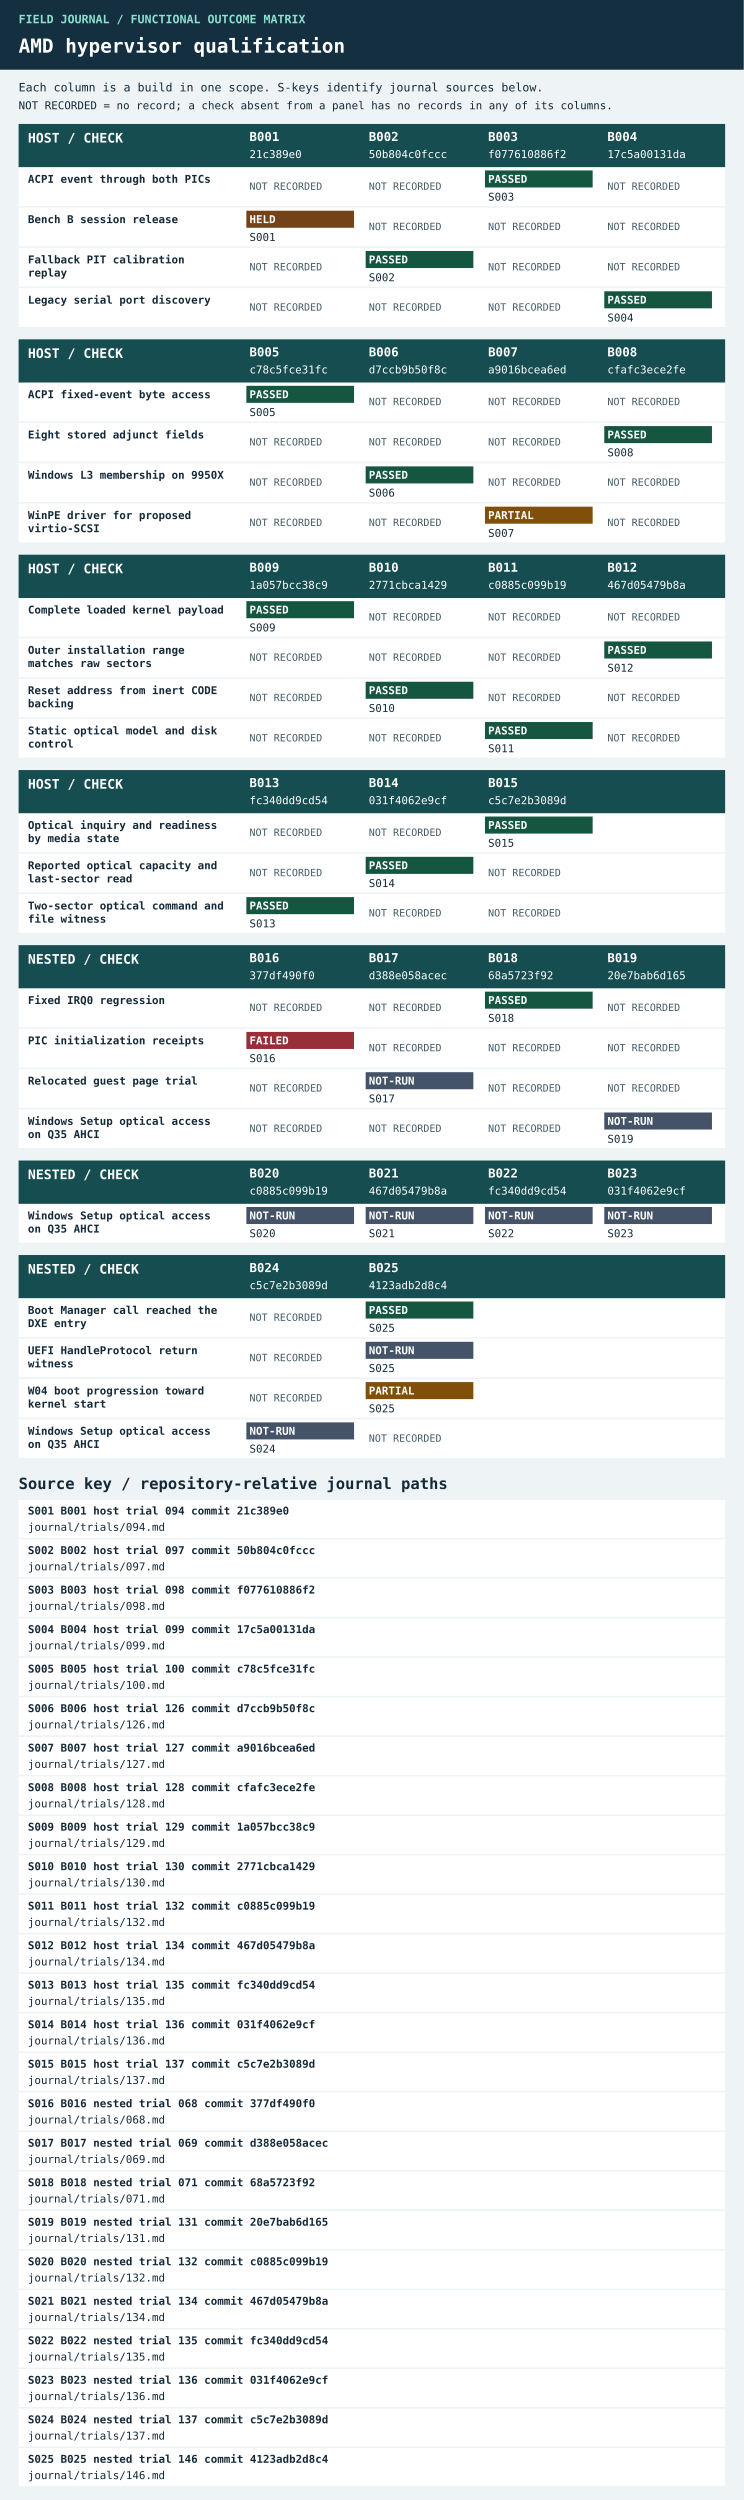
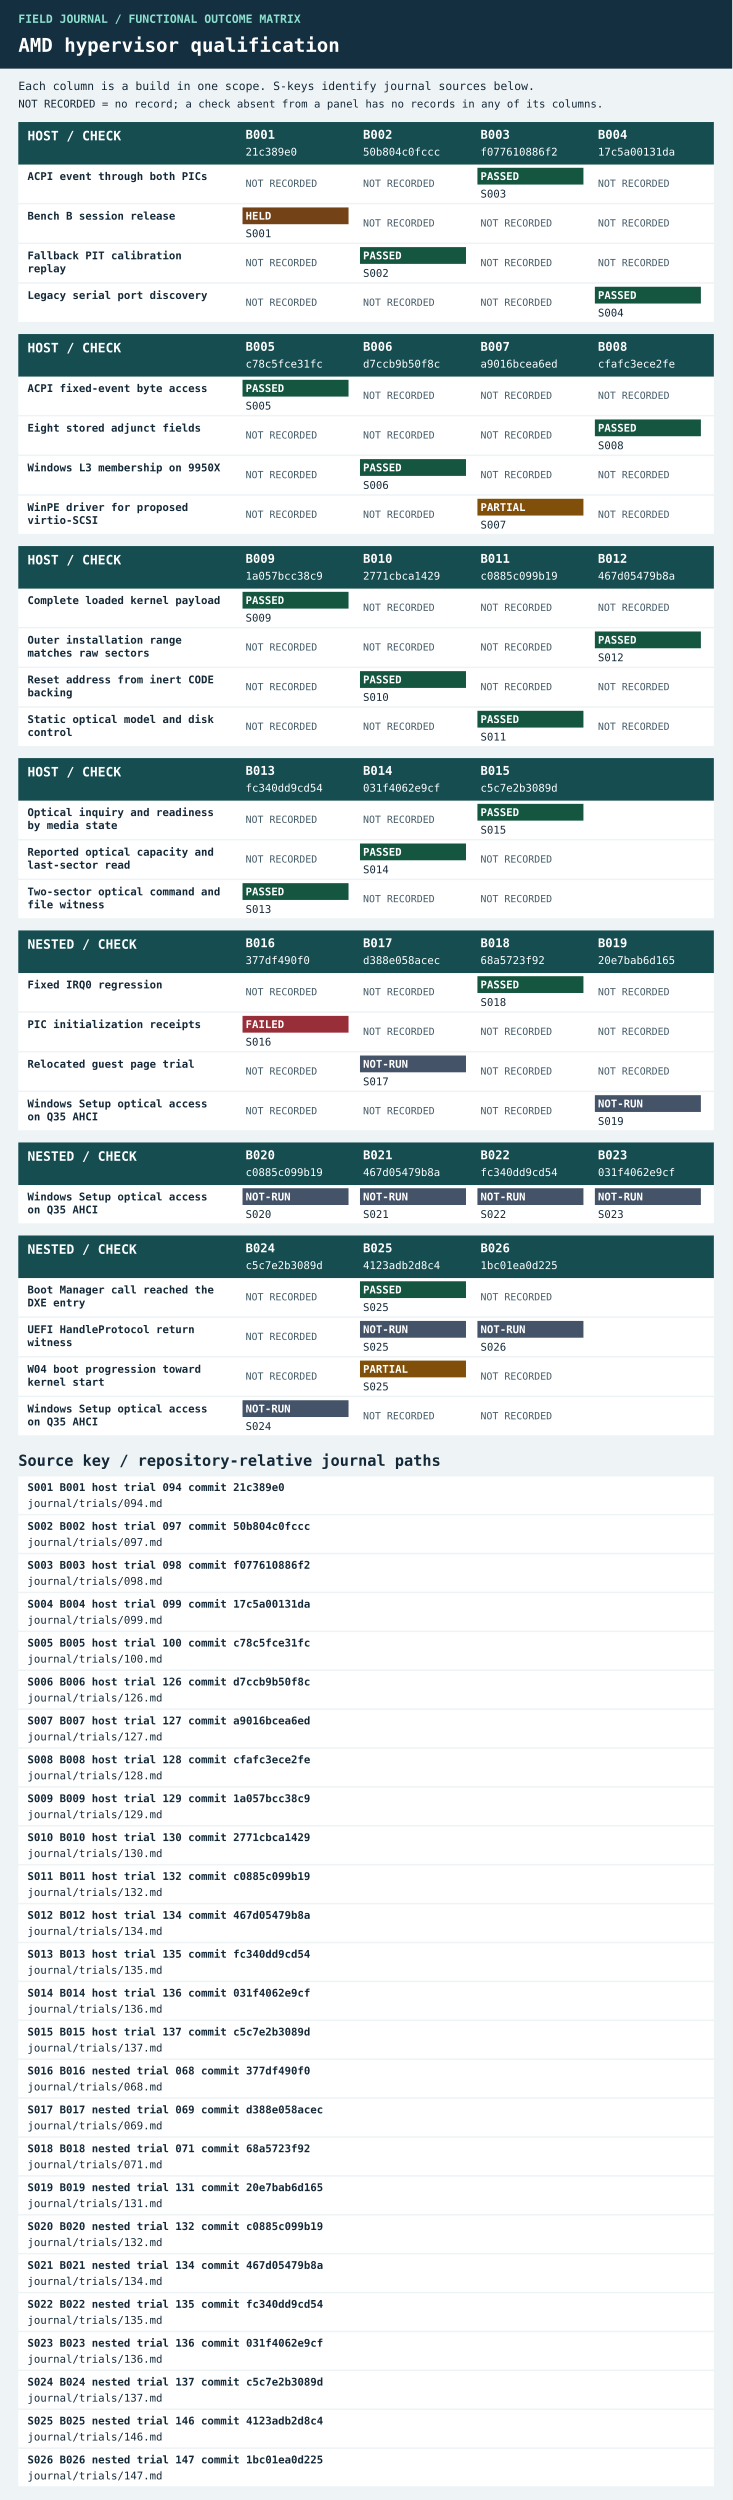
- <svg xmlns="http://www.w3.org/2000/svg" aria-labelledby="title desc" width="960" role="img" viewBox="0 0 960 3227" height="3227">
-   <rect x="0" y="0" width="960" height="3227" fill="#eef3f5" />
+ <svg xmlns="http://www.w3.org/2000/svg" aria-labelledby="title desc" width="960" role="img" viewBox="0 0 960 3278" height="3278">
+   <rect x="0" y="0" width="960" height="3278" fill="#eef3f5" />
  <rect x="0" y="0" width="960" height="90" fill="#142f40" />
  <text font-family="monospace" font-size="15" font-weight="700" x="24" y="30" fill="#8de0ce">FIELD JOURNAL   /   FUNCTIONAL OUTCOME MATRIX</text>
  <text font-family="monospace" font-size="25" font-weight="700" x="24" y="68" fill="#ffffff">AMD hypervisor qualification</text>
  <text font-family="monospace" font-size="15" font-weight="400" x="24" y="118" fill="#142938">Each column is a build in one scope. S-keys identify journal sources below.</text>
  <text font-family="monospace" font-size="14" font-weight="400" x="24" y="141" fill="#142938">NOT RECORDED = no record; a check absent from a panel has no records in any of its columns.</text>
  <rect x="24" y="160" width="912" height="56" fill="#164d51" />
  <text font-family="monospace" font-size="17" font-weight="700" x="36" y="184" fill="#ffffff">HOST   /   CHECK</text>
  <text font-family="monospace" font-size="16" font-weight="700" x="322" y="182" fill="#ffffff">B001</text>
  <text font-family="monospace" font-size="14" font-weight="400" x="322" y="204" fill="#ffffff">21c389e0</text>
  <text font-family="monospace" font-size="16" font-weight="700" x="476" y="182" fill="#ffffff">B002</text>
  <text font-family="monospace" font-size="14" font-weight="400" x="476" y="204" fill="#ffffff">50b804c0fccc</text>
  <text font-family="monospace" font-size="16" font-weight="700" x="630" y="182" fill="#ffffff">B003</text>
  <text font-family="monospace" font-size="14" font-weight="400" x="630" y="204" fill="#ffffff">f077610886f2</text>
  <text font-family="monospace" font-size="16" font-weight="700" x="784" y="182" fill="#ffffff">B004</text>
  <text font-family="monospace" font-size="14" font-weight="400" x="784" y="204" fill="#ffffff">17c5a00131da</text>
  <rect x="24" y="216" width="912" height="50" fill="#ffffff" />
  <text font-family="monospace" font-size="14" font-weight="700" x="36" y="236" fill="#142938">ACPI event through both PICs</text>
  <text font-family="monospace" font-size="13" font-weight="400" x="322" y="245" fill="#445b68">NOT RECORDED</text>
  <text font-family="monospace" font-size="13" font-weight="400" x="476" y="245" fill="#445b68">NOT RECORDED</text>
  <rect x="626" y="220" width="139" height="22" fill="#145640" />
  <text font-family="monospace" font-size="14" font-weight="700" x="630" y="236" fill="#ffffff">PASSED</text>
  <text font-family="monospace" font-size="14" font-weight="400" x="630" y="259" fill="#142938">S003</text>
  <text font-family="monospace" font-size="13" font-weight="400" x="784" y="245" fill="#445b68">NOT RECORDED</text>
  <rect x="24" y="268" width="912" height="50" fill="#ffffff" />
  <text font-family="monospace" font-size="14" font-weight="700" x="36" y="288" fill="#142938">Bench B session release</text>
  <rect x="318" y="272" width="139" height="22" fill="#734217" />
  <text font-family="monospace" font-size="14" font-weight="700" x="322" y="288" fill="#ffffff">HELD</text>
  <text font-family="monospace" font-size="14" font-weight="400" x="322" y="311" fill="#142938">S001</text>
  <text font-family="monospace" font-size="13" font-weight="400" x="476" y="297" fill="#445b68">NOT RECORDED</text>
  <text font-family="monospace" font-size="13" font-weight="400" x="630" y="297" fill="#445b68">NOT RECORDED</text>
  <text font-family="monospace" font-size="13" font-weight="400" x="784" y="297" fill="#445b68">NOT RECORDED</text>
  <rect x="24" y="320" width="912" height="50" fill="#ffffff" />
  <text font-family="monospace" font-size="14" font-weight="700" x="36" y="340" fill="#142938">Fallback PIT calibration</text>
  <text font-family="monospace" font-size="14" font-weight="700" x="36" y="357" fill="#142938">replay</text>
  <text font-family="monospace" font-size="13" font-weight="400" x="322" y="349" fill="#445b68">NOT RECORDED</text>
  <rect x="472" y="324" width="139" height="22" fill="#145640" />
  <text font-family="monospace" font-size="14" font-weight="700" x="476" y="340" fill="#ffffff">PASSED</text>
  <text font-family="monospace" font-size="14" font-weight="400" x="476" y="363" fill="#142938">S002</text>
  <text font-family="monospace" font-size="13" font-weight="400" x="630" y="349" fill="#445b68">NOT RECORDED</text>
  <text font-family="monospace" font-size="13" font-weight="400" x="784" y="349" fill="#445b68">NOT RECORDED</text>
  <rect x="24" y="372" width="912" height="50" fill="#ffffff" />
  <text font-family="monospace" font-size="14" font-weight="700" x="36" y="392" fill="#142938">Legacy serial port discovery</text>
  <text font-family="monospace" font-size="13" font-weight="400" x="322" y="401" fill="#445b68">NOT RECORDED</text>
  <text font-family="monospace" font-size="13" font-weight="400" x="476" y="401" fill="#445b68">NOT RECORDED</text>
  <text font-family="monospace" font-size="13" font-weight="400" x="630" y="401" fill="#445b68">NOT RECORDED</text>
  <rect x="780" y="376" width="139" height="22" fill="#145640" />
  <text font-family="monospace" font-size="14" font-weight="700" x="784" y="392" fill="#ffffff">PASSED</text>
  <text font-family="monospace" font-size="14" font-weight="400" x="784" y="415" fill="#142938">S004</text>
  <rect x="24" y="438" width="912" height="56" fill="#164d51" />
  <text font-family="monospace" font-size="17" font-weight="700" x="36" y="462" fill="#ffffff">HOST   /   CHECK</text>
  <text font-family="monospace" font-size="16" font-weight="700" x="322" y="460" fill="#ffffff">B005</text>
  <text font-family="monospace" font-size="14" font-weight="400" x="322" y="482" fill="#ffffff">c78c5fce31fc</text>
  <text font-family="monospace" font-size="16" font-weight="700" x="476" y="460" fill="#ffffff">B006</text>
  <text font-family="monospace" font-size="14" font-weight="400" x="476" y="482" fill="#ffffff">d7ccb9b50f8c</text>
  <text font-family="monospace" font-size="16" font-weight="700" x="630" y="460" fill="#ffffff">B007</text>
  <text font-family="monospace" font-size="14" font-weight="400" x="630" y="482" fill="#ffffff">a9016bcea6ed</text>
  <text font-family="monospace" font-size="16" font-weight="700" x="784" y="460" fill="#ffffff">B008</text>
  <text font-family="monospace" font-size="14" font-weight="400" x="784" y="482" fill="#ffffff">cfafc3ece2fe</text>
  <rect x="24" y="494" width="912" height="50" fill="#ffffff" />
  <text font-family="monospace" font-size="14" font-weight="700" x="36" y="514" fill="#142938">ACPI fixed-event byte access</text>
  <rect x="318" y="498" width="139" height="22" fill="#145640" />
  <text font-family="monospace" font-size="14" font-weight="700" x="322" y="514" fill="#ffffff">PASSED</text>
  <text font-family="monospace" font-size="14" font-weight="400" x="322" y="537" fill="#142938">S005</text>
  <text font-family="monospace" font-size="13" font-weight="400" x="476" y="523" fill="#445b68">NOT RECORDED</text>
  <text font-family="monospace" font-size="13" font-weight="400" x="630" y="523" fill="#445b68">NOT RECORDED</text>
  <text font-family="monospace" font-size="13" font-weight="400" x="784" y="523" fill="#445b68">NOT RECORDED</text>
  <rect x="24" y="546" width="912" height="50" fill="#ffffff" />
  <text font-family="monospace" font-size="14" font-weight="700" x="36" y="566" fill="#142938">Eight stored adjunct fields</text>
  <text font-family="monospace" font-size="13" font-weight="400" x="322" y="575" fill="#445b68">NOT RECORDED</text>
  <text font-family="monospace" font-size="13" font-weight="400" x="476" y="575" fill="#445b68">NOT RECORDED</text>
  <text font-family="monospace" font-size="13" font-weight="400" x="630" y="575" fill="#445b68">NOT RECORDED</text>
  <rect x="780" y="550" width="139" height="22" fill="#145640" />
  <text font-family="monospace" font-size="14" font-weight="700" x="784" y="566" fill="#ffffff">PASSED</text>
  <text font-family="monospace" font-size="14" font-weight="400" x="784" y="589" fill="#142938">S008</text>
  <rect x="24" y="598" width="912" height="50" fill="#ffffff" />
  <text font-family="monospace" font-size="14" font-weight="700" x="36" y="618" fill="#142938">Windows L3 membership on 9950X</text>
  <text font-family="monospace" font-size="13" font-weight="400" x="322" y="627" fill="#445b68">NOT RECORDED</text>
  <rect x="472" y="602" width="139" height="22" fill="#145640" />
  <text font-family="monospace" font-size="14" font-weight="700" x="476" y="618" fill="#ffffff">PASSED</text>
  <text font-family="monospace" font-size="14" font-weight="400" x="476" y="641" fill="#142938">S006</text>
  <text font-family="monospace" font-size="13" font-weight="400" x="630" y="627" fill="#445b68">NOT RECORDED</text>
  <text font-family="monospace" font-size="13" font-weight="400" x="784" y="627" fill="#445b68">NOT RECORDED</text>
  <rect x="24" y="650" width="912" height="50" fill="#ffffff" />
  <text font-family="monospace" font-size="14" font-weight="700" x="36" y="670" fill="#142938">WinPE driver for proposed</text>
  <text font-family="monospace" font-size="14" font-weight="700" x="36" y="687" fill="#142938">virtio-SCSI</text>
  <text font-family="monospace" font-size="13" font-weight="400" x="322" y="679" fill="#445b68">NOT RECORDED</text>
  <text font-family="monospace" font-size="13" font-weight="400" x="476" y="679" fill="#445b68">NOT RECORDED</text>
  <rect x="626" y="654" width="139" height="22" fill="#80500a" />
  <text font-family="monospace" font-size="14" font-weight="700" x="630" y="670" fill="#ffffff">PARTIAL</text>
  <text font-family="monospace" font-size="14" font-weight="400" x="630" y="693" fill="#142938">S007</text>
  <text font-family="monospace" font-size="13" font-weight="400" x="784" y="679" fill="#445b68">NOT RECORDED</text>
  <rect x="24" y="716" width="912" height="56" fill="#164d51" />
  <text font-family="monospace" font-size="17" font-weight="700" x="36" y="740" fill="#ffffff">HOST   /   CHECK</text>
  <text font-family="monospace" font-size="16" font-weight="700" x="322" y="738" fill="#ffffff">B009</text>
  <text font-family="monospace" font-size="14" font-weight="400" x="322" y="760" fill="#ffffff">1a057bcc38c9</text>
  <text font-family="monospace" font-size="16" font-weight="700" x="476" y="738" fill="#ffffff">B010</text>
  <text font-family="monospace" font-size="14" font-weight="400" x="476" y="760" fill="#ffffff">2771cbca1429</text>
  <text font-family="monospace" font-size="16" font-weight="700" x="630" y="738" fill="#ffffff">B011</text>
  <text font-family="monospace" font-size="14" font-weight="400" x="630" y="760" fill="#ffffff">c0885c099b19</text>
  <text font-family="monospace" font-size="16" font-weight="700" x="784" y="738" fill="#ffffff">B012</text>
  <text font-family="monospace" font-size="14" font-weight="400" x="784" y="760" fill="#ffffff">467d05479b8a</text>
  <rect x="24" y="772" width="912" height="50" fill="#ffffff" />
  <text font-family="monospace" font-size="14" font-weight="700" x="36" y="792" fill="#142938">Complete loaded kernel payload</text>
  <rect x="318" y="776" width="139" height="22" fill="#145640" />
  <text font-family="monospace" font-size="14" font-weight="700" x="322" y="792" fill="#ffffff">PASSED</text>
  <text font-family="monospace" font-size="14" font-weight="400" x="322" y="815" fill="#142938">S009</text>
  <text font-family="monospace" font-size="13" font-weight="400" x="476" y="801" fill="#445b68">NOT RECORDED</text>
  <text font-family="monospace" font-size="13" font-weight="400" x="630" y="801" fill="#445b68">NOT RECORDED</text>
  <text font-family="monospace" font-size="13" font-weight="400" x="784" y="801" fill="#445b68">NOT RECORDED</text>
  <rect x="24" y="824" width="912" height="50" fill="#ffffff" />
  <text font-family="monospace" font-size="14" font-weight="700" x="36" y="844" fill="#142938">Outer installation range</text>
  <text font-family="monospace" font-size="14" font-weight="700" x="36" y="861" fill="#142938">matches raw sectors</text>
  <text font-family="monospace" font-size="13" font-weight="400" x="322" y="853" fill="#445b68">NOT RECORDED</text>
  <text font-family="monospace" font-size="13" font-weight="400" x="476" y="853" fill="#445b68">NOT RECORDED</text>
  <text font-family="monospace" font-size="13" font-weight="400" x="630" y="853" fill="#445b68">NOT RECORDED</text>
  <rect x="780" y="828" width="139" height="22" fill="#145640" />
  <text font-family="monospace" font-size="14" font-weight="700" x="784" y="844" fill="#ffffff">PASSED</text>
  <text font-family="monospace" font-size="14" font-weight="400" x="784" y="867" fill="#142938">S012</text>
  <rect x="24" y="876" width="912" height="50" fill="#ffffff" />
  <text font-family="monospace" font-size="14" font-weight="700" x="36" y="896" fill="#142938">Reset address from inert CODE</text>
  <text font-family="monospace" font-size="14" font-weight="700" x="36" y="913" fill="#142938">backing</text>
  <text font-family="monospace" font-size="13" font-weight="400" x="322" y="905" fill="#445b68">NOT RECORDED</text>
  <rect x="472" y="880" width="139" height="22" fill="#145640" />
  <text font-family="monospace" font-size="14" font-weight="700" x="476" y="896" fill="#ffffff">PASSED</text>
  <text font-family="monospace" font-size="14" font-weight="400" x="476" y="919" fill="#142938">S010</text>
  <text font-family="monospace" font-size="13" font-weight="400" x="630" y="905" fill="#445b68">NOT RECORDED</text>
  <text font-family="monospace" font-size="13" font-weight="400" x="784" y="905" fill="#445b68">NOT RECORDED</text>
  <rect x="24" y="928" width="912" height="50" fill="#ffffff" />
  <text font-family="monospace" font-size="14" font-weight="700" x="36" y="948" fill="#142938">Static optical model and disk</text>
  <text font-family="monospace" font-size="14" font-weight="700" x="36" y="965" fill="#142938">control</text>
  <text font-family="monospace" font-size="13" font-weight="400" x="322" y="957" fill="#445b68">NOT RECORDED</text>
  <text font-family="monospace" font-size="13" font-weight="400" x="476" y="957" fill="#445b68">NOT RECORDED</text>
  <rect x="626" y="932" width="139" height="22" fill="#145640" />
  <text font-family="monospace" font-size="14" font-weight="700" x="630" y="948" fill="#ffffff">PASSED</text>
  <text font-family="monospace" font-size="14" font-weight="400" x="630" y="971" fill="#142938">S011</text>
  <text font-family="monospace" font-size="13" font-weight="400" x="784" y="957" fill="#445b68">NOT RECORDED</text>
  <rect x="24" y="994" width="912" height="56" fill="#164d51" />
  <text font-family="monospace" font-size="17" font-weight="700" x="36" y="1018" fill="#ffffff">HOST   /   CHECK</text>
  <text font-family="monospace" font-size="16" font-weight="700" x="322" y="1016" fill="#ffffff">B013</text>
  <text font-family="monospace" font-size="14" font-weight="400" x="322" y="1038" fill="#ffffff">fc340dd9cd54</text>
  <text font-family="monospace" font-size="16" font-weight="700" x="476" y="1016" fill="#ffffff">B014</text>
  <text font-family="monospace" font-size="14" font-weight="400" x="476" y="1038" fill="#ffffff">031f4062e9cf</text>
  <text font-family="monospace" font-size="16" font-weight="700" x="630" y="1016" fill="#ffffff">B015</text>
  <text font-family="monospace" font-size="14" font-weight="400" x="630" y="1038" fill="#ffffff">c5c7e2b3089d</text>
  <rect x="24" y="1050" width="912" height="50" fill="#ffffff" />
  <text font-family="monospace" font-size="14" font-weight="700" x="36" y="1070" fill="#142938">Optical inquiry and readiness</text>
  <text font-family="monospace" font-size="14" font-weight="700" x="36" y="1087" fill="#142938">by media state</text>
  <text font-family="monospace" font-size="13" font-weight="400" x="322" y="1079" fill="#445b68">NOT RECORDED</text>
  <text font-family="monospace" font-size="13" font-weight="400" x="476" y="1079" fill="#445b68">NOT RECORDED</text>
  <rect x="626" y="1054" width="139" height="22" fill="#145640" />
  <text font-family="monospace" font-size="14" font-weight="700" x="630" y="1070" fill="#ffffff">PASSED</text>
  <text font-family="monospace" font-size="14" font-weight="400" x="630" y="1093" fill="#142938">S015</text>
  <rect x="24" y="1102" width="912" height="50" fill="#ffffff" />
  <text font-family="monospace" font-size="14" font-weight="700" x="36" y="1122" fill="#142938">Reported optical capacity and</text>
  <text font-family="monospace" font-size="14" font-weight="700" x="36" y="1139" fill="#142938">last-sector read</text>
  <text font-family="monospace" font-size="13" font-weight="400" x="322" y="1131" fill="#445b68">NOT RECORDED</text>
  <rect x="472" y="1106" width="139" height="22" fill="#145640" />
  <text font-family="monospace" font-size="14" font-weight="700" x="476" y="1122" fill="#ffffff">PASSED</text>
  <text font-family="monospace" font-size="14" font-weight="400" x="476" y="1145" fill="#142938">S014</text>
  <text font-family="monospace" font-size="13" font-weight="400" x="630" y="1131" fill="#445b68">NOT RECORDED</text>
  <rect x="24" y="1154" width="912" height="50" fill="#ffffff" />
  <text font-family="monospace" font-size="14" font-weight="700" x="36" y="1174" fill="#142938">Two-sector optical command and</text>
  <text font-family="monospace" font-size="14" font-weight="700" x="36" y="1191" fill="#142938">file witness</text>
  <rect x="318" y="1158" width="139" height="22" fill="#145640" />
  <text font-family="monospace" font-size="14" font-weight="700" x="322" y="1174" fill="#ffffff">PASSED</text>
  <text font-family="monospace" font-size="14" font-weight="400" x="322" y="1197" fill="#142938">S013</text>
  <text font-family="monospace" font-size="13" font-weight="400" x="476" y="1183" fill="#445b68">NOT RECORDED</text>
  <text font-family="monospace" font-size="13" font-weight="400" x="630" y="1183" fill="#445b68">NOT RECORDED</text>
  <rect x="24" y="1220" width="912" height="56" fill="#164d51" />
  <text font-family="monospace" font-size="17" font-weight="700" x="36" y="1244" fill="#ffffff">NESTED   /   CHECK</text>
  <text font-family="monospace" font-size="16" font-weight="700" x="322" y="1242" fill="#ffffff">B016</text>
  <text font-family="monospace" font-size="14" font-weight="400" x="322" y="1264" fill="#ffffff">377df490f0</text>
  <text font-family="monospace" font-size="16" font-weight="700" x="476" y="1242" fill="#ffffff">B017</text>
  <text font-family="monospace" font-size="14" font-weight="400" x="476" y="1264" fill="#ffffff">d388e058acec</text>
  <text font-family="monospace" font-size="16" font-weight="700" x="630" y="1242" fill="#ffffff">B018</text>
  <text font-family="monospace" font-size="14" font-weight="400" x="630" y="1264" fill="#ffffff">68a5723f92</text>
  <text font-family="monospace" font-size="16" font-weight="700" x="784" y="1242" fill="#ffffff">B019</text>
  <text font-family="monospace" font-size="14" font-weight="400" x="784" y="1264" fill="#ffffff">20e7bab6d165</text>
  <rect x="24" y="1276" width="912" height="50" fill="#ffffff" />
  <text font-family="monospace" font-size="14" font-weight="700" x="36" y="1296" fill="#142938">Fixed IRQ0 regression</text>
  <text font-family="monospace" font-size="13" font-weight="400" x="322" y="1305" fill="#445b68">NOT RECORDED</text>
  <text font-family="monospace" font-size="13" font-weight="400" x="476" y="1305" fill="#445b68">NOT RECORDED</text>
  <rect x="626" y="1280" width="139" height="22" fill="#145640" />
  <text font-family="monospace" font-size="14" font-weight="700" x="630" y="1296" fill="#ffffff">PASSED</text>
  <text font-family="monospace" font-size="14" font-weight="400" x="630" y="1319" fill="#142938">S018</text>
  <text font-family="monospace" font-size="13" font-weight="400" x="784" y="1305" fill="#445b68">NOT RECORDED</text>
  <rect x="24" y="1328" width="912" height="50" fill="#ffffff" />
  <text font-family="monospace" font-size="14" font-weight="700" x="36" y="1348" fill="#142938">PIC initialization receipts</text>
  <rect x="318" y="1332" width="139" height="22" fill="#982e38" />
  <text font-family="monospace" font-size="14" font-weight="700" x="322" y="1348" fill="#ffffff">FAILED</text>
  <text font-family="monospace" font-size="14" font-weight="400" x="322" y="1371" fill="#142938">S016</text>
  <text font-family="monospace" font-size="13" font-weight="400" x="476" y="1357" fill="#445b68">NOT RECORDED</text>
  <text font-family="monospace" font-size="13" font-weight="400" x="630" y="1357" fill="#445b68">NOT RECORDED</text>
  <text font-family="monospace" font-size="13" font-weight="400" x="784" y="1357" fill="#445b68">NOT RECORDED</text>
  <rect x="24" y="1380" width="912" height="50" fill="#ffffff" />
  <text font-family="monospace" font-size="14" font-weight="700" x="36" y="1400" fill="#142938">Relocated guest page trial</text>
  <text font-family="monospace" font-size="13" font-weight="400" x="322" y="1409" fill="#445b68">NOT RECORDED</text>
  <rect x="472" y="1384" width="139" height="22" fill="#445368" />
  <text font-family="monospace" font-size="14" font-weight="700" x="476" y="1400" fill="#ffffff">NOT-RUN</text>
  <text font-family="monospace" font-size="14" font-weight="400" x="476" y="1423" fill="#142938">S017</text>
  <text font-family="monospace" font-size="13" font-weight="400" x="630" y="1409" fill="#445b68">NOT RECORDED</text>
  <text font-family="monospace" font-size="13" font-weight="400" x="784" y="1409" fill="#445b68">NOT RECORDED</text>
  <rect x="24" y="1432" width="912" height="50" fill="#ffffff" />
  <text font-family="monospace" font-size="14" font-weight="700" x="36" y="1452" fill="#142938">Windows Setup optical access</text>
  <text font-family="monospace" font-size="14" font-weight="700" x="36" y="1469" fill="#142938">on Q35 AHCI</text>
  <text font-family="monospace" font-size="13" font-weight="400" x="322" y="1461" fill="#445b68">NOT RECORDED</text>
  <text font-family="monospace" font-size="13" font-weight="400" x="476" y="1461" fill="#445b68">NOT RECORDED</text>
  <text font-family="monospace" font-size="13" font-weight="400" x="630" y="1461" fill="#445b68">NOT RECORDED</text>
  <rect x="780" y="1436" width="139" height="22" fill="#445368" />
  <text font-family="monospace" font-size="14" font-weight="700" x="784" y="1452" fill="#ffffff">NOT-RUN</text>
  <text font-family="monospace" font-size="14" font-weight="400" x="784" y="1475" fill="#142938">S019</text>
  <rect x="24" y="1498" width="912" height="56" fill="#164d51" />
  <text font-family="monospace" font-size="17" font-weight="700" x="36" y="1522" fill="#ffffff">NESTED   /   CHECK</text>
  <text font-family="monospace" font-size="16" font-weight="700" x="322" y="1520" fill="#ffffff">B020</text>
  <text font-family="monospace" font-size="14" font-weight="400" x="322" y="1542" fill="#ffffff">c0885c099b19</text>
  <text font-family="monospace" font-size="16" font-weight="700" x="476" y="1520" fill="#ffffff">B021</text>
  <text font-family="monospace" font-size="14" font-weight="400" x="476" y="1542" fill="#ffffff">467d05479b8a</text>
  <text font-family="monospace" font-size="16" font-weight="700" x="630" y="1520" fill="#ffffff">B022</text>
  <text font-family="monospace" font-size="14" font-weight="400" x="630" y="1542" fill="#ffffff">fc340dd9cd54</text>
  <text font-family="monospace" font-size="16" font-weight="700" x="784" y="1520" fill="#ffffff">B023</text>
  <text font-family="monospace" font-size="14" font-weight="400" x="784" y="1542" fill="#ffffff">031f4062e9cf</text>
  <rect x="24" y="1554" width="912" height="50" fill="#ffffff" />
  <text font-family="monospace" font-size="14" font-weight="700" x="36" y="1574" fill="#142938">Windows Setup optical access</text>
  <text font-family="monospace" font-size="14" font-weight="700" x="36" y="1591" fill="#142938">on Q35 AHCI</text>
  <rect x="318" y="1558" width="139" height="22" fill="#445368" />
  <text font-family="monospace" font-size="14" font-weight="700" x="322" y="1574" fill="#ffffff">NOT-RUN</text>
  <text font-family="monospace" font-size="14" font-weight="400" x="322" y="1597" fill="#142938">S020</text>
  <rect x="472" y="1558" width="139" height="22" fill="#445368" />
  <text font-family="monospace" font-size="14" font-weight="700" x="476" y="1574" fill="#ffffff">NOT-RUN</text>
  <text font-family="monospace" font-size="14" font-weight="400" x="476" y="1597" fill="#142938">S021</text>
  <rect x="626" y="1558" width="139" height="22" fill="#445368" />
  <text font-family="monospace" font-size="14" font-weight="700" x="630" y="1574" fill="#ffffff">NOT-RUN</text>
  <text font-family="monospace" font-size="14" font-weight="400" x="630" y="1597" fill="#142938">S022</text>
  <rect x="780" y="1558" width="139" height="22" fill="#445368" />
  <text font-family="monospace" font-size="14" font-weight="700" x="784" y="1574" fill="#ffffff">NOT-RUN</text>
  <text font-family="monospace" font-size="14" font-weight="400" x="784" y="1597" fill="#142938">S023</text>
  <rect x="24" y="1620" width="912" height="56" fill="#164d51" />
  <text font-family="monospace" font-size="17" font-weight="700" x="36" y="1644" fill="#ffffff">NESTED   /   CHECK</text>
  <text font-family="monospace" font-size="16" font-weight="700" x="322" y="1642" fill="#ffffff">B024</text>
  <text font-family="monospace" font-size="14" font-weight="400" x="322" y="1664" fill="#ffffff">c5c7e2b3089d</text>
  <text font-family="monospace" font-size="16" font-weight="700" x="476" y="1642" fill="#ffffff">B025</text>
  <text font-family="monospace" font-size="14" font-weight="400" x="476" y="1664" fill="#ffffff">4123adb2d8c4</text>
+   <text font-family="monospace" font-size="16" font-weight="700" x="630" y="1642" fill="#ffffff">B026</text>
+   <text font-family="monospace" font-size="14" font-weight="400" x="630" y="1664" fill="#ffffff">1bc01ea0d225</text>
  <rect x="24" y="1676" width="912" height="50" fill="#ffffff" />
  <text font-family="monospace" font-size="14" font-weight="700" x="36" y="1696" fill="#142938">Boot Manager call reached the</text>
  <text font-family="monospace" font-size="14" font-weight="700" x="36" y="1713" fill="#142938">DXE entry</text>
  <text font-family="monospace" font-size="13" font-weight="400" x="322" y="1705" fill="#445b68">NOT RECORDED</text>
  <rect x="472" y="1680" width="139" height="22" fill="#145640" />
  <text font-family="monospace" font-size="14" font-weight="700" x="476" y="1696" fill="#ffffff">PASSED</text>
  <text font-family="monospace" font-size="14" font-weight="400" x="476" y="1719" fill="#142938">S025</text>
+   <text font-family="monospace" font-size="13" font-weight="400" x="630" y="1705" fill="#445b68">NOT RECORDED</text>
  <rect x="24" y="1728" width="912" height="50" fill="#ffffff" />
  <text font-family="monospace" font-size="14" font-weight="700" x="36" y="1748" fill="#142938">UEFI HandleProtocol return</text>
  <text font-family="monospace" font-size="14" font-weight="700" x="36" y="1765" fill="#142938">witness</text>
  <text font-family="monospace" font-size="13" font-weight="400" x="322" y="1757" fill="#445b68">NOT RECORDED</text>
  <rect x="472" y="1732" width="139" height="22" fill="#445368" />
  <text font-family="monospace" font-size="14" font-weight="700" x="476" y="1748" fill="#ffffff">NOT-RUN</text>
  <text font-family="monospace" font-size="14" font-weight="400" x="476" y="1771" fill="#142938">S025</text>
+   <rect x="626" y="1732" width="139" height="22" fill="#445368" />
+   <text font-family="monospace" font-size="14" font-weight="700" x="630" y="1748" fill="#ffffff">NOT-RUN</text>
+   <text font-family="monospace" font-size="14" font-weight="400" x="630" y="1771" fill="#142938">S026</text>
  <rect x="24" y="1780" width="912" height="50" fill="#ffffff" />
  <text font-family="monospace" font-size="14" font-weight="700" x="36" y="1800" fill="#142938">W04 boot progression toward</text>
  <text font-family="monospace" font-size="14" font-weight="700" x="36" y="1817" fill="#142938">kernel start</text>
  <text font-family="monospace" font-size="13" font-weight="400" x="322" y="1809" fill="#445b68">NOT RECORDED</text>
  <rect x="472" y="1784" width="139" height="22" fill="#80500a" />
  <text font-family="monospace" font-size="14" font-weight="700" x="476" y="1800" fill="#ffffff">PARTIAL</text>
  <text font-family="monospace" font-size="14" font-weight="400" x="476" y="1823" fill="#142938">S025</text>
+   <text font-family="monospace" font-size="13" font-weight="400" x="630" y="1809" fill="#445b68">NOT RECORDED</text>
  <rect x="24" y="1832" width="912" height="50" fill="#ffffff" />
  <text font-family="monospace" font-size="14" font-weight="700" x="36" y="1852" fill="#142938">Windows Setup optical access</text>
  <text font-family="monospace" font-size="14" font-weight="700" x="36" y="1869" fill="#142938">on Q35 AHCI</text>
  <rect x="318" y="1836" width="139" height="22" fill="#445368" />
  <text font-family="monospace" font-size="14" font-weight="700" x="322" y="1852" fill="#ffffff">NOT-RUN</text>
  <text font-family="monospace" font-size="14" font-weight="400" x="322" y="1875" fill="#142938">S024</text>
  <text font-family="monospace" font-size="13" font-weight="400" x="476" y="1861" fill="#445b68">NOT RECORDED</text>
+   <text font-family="monospace" font-size="13" font-weight="400" x="630" y="1861" fill="#445b68">NOT RECORDED</text>
  <text font-family="monospace" font-size="20" font-weight="700" x="24" y="1922" fill="#142938">Source key   /   repository-relative journal paths</text>
  <rect x="24" y="1936" width="912" height="49" fill="#ffffff" />
  <text font-family="monospace" font-size="14" font-weight="700" x="36" y="1955" fill="#142938">S001   B001   host   trial 094   commit 21c389e0</text>
  <text font-family="monospace" font-size="14" font-weight="400" x="36" y="1976" fill="#142938">journal/trials/094.md</text>
  <rect x="24" y="1987" width="912" height="49" fill="#ffffff" />
  <text font-family="monospace" font-size="14" font-weight="700" x="36" y="2006" fill="#142938">S002   B002   host   trial 097   commit 50b804c0fccc</text>
  <text font-family="monospace" font-size="14" font-weight="400" x="36" y="2027" fill="#142938">journal/trials/097.md</text>
  <rect x="24" y="2038" width="912" height="49" fill="#ffffff" />
  <text font-family="monospace" font-size="14" font-weight="700" x="36" y="2057" fill="#142938">S003   B003   host   trial 098   commit f077610886f2</text>
  <text font-family="monospace" font-size="14" font-weight="400" x="36" y="2078" fill="#142938">journal/trials/098.md</text>
  <rect x="24" y="2089" width="912" height="49" fill="#ffffff" />
  <text font-family="monospace" font-size="14" font-weight="700" x="36" y="2108" fill="#142938">S004   B004   host   trial 099   commit 17c5a00131da</text>
  <text font-family="monospace" font-size="14" font-weight="400" x="36" y="2129" fill="#142938">journal/trials/099.md</text>
  <rect x="24" y="2140" width="912" height="49" fill="#ffffff" />
  <text font-family="monospace" font-size="14" font-weight="700" x="36" y="2159" fill="#142938">S005   B005   host   trial 100   commit c78c5fce31fc</text>
  <text font-family="monospace" font-size="14" font-weight="400" x="36" y="2180" fill="#142938">journal/trials/100.md</text>
  <rect x="24" y="2191" width="912" height="49" fill="#ffffff" />
  <text font-family="monospace" font-size="14" font-weight="700" x="36" y="2210" fill="#142938">S006   B006   host   trial 126   commit d7ccb9b50f8c</text>
  <text font-family="monospace" font-size="14" font-weight="400" x="36" y="2231" fill="#142938">journal/trials/126.md</text>
  <rect x="24" y="2242" width="912" height="49" fill="#ffffff" />
  <text font-family="monospace" font-size="14" font-weight="700" x="36" y="2261" fill="#142938">S007   B007   host   trial 127   commit a9016bcea6ed</text>
  <text font-family="monospace" font-size="14" font-weight="400" x="36" y="2282" fill="#142938">journal/trials/127.md</text>
  <rect x="24" y="2293" width="912" height="49" fill="#ffffff" />
  <text font-family="monospace" font-size="14" font-weight="700" x="36" y="2312" fill="#142938">S008   B008   host   trial 128   commit cfafc3ece2fe</text>
  <text font-family="monospace" font-size="14" font-weight="400" x="36" y="2333" fill="#142938">journal/trials/128.md</text>
  <rect x="24" y="2344" width="912" height="49" fill="#ffffff" />
  <text font-family="monospace" font-size="14" font-weight="700" x="36" y="2363" fill="#142938">S009   B009   host   trial 129   commit 1a057bcc38c9</text>
  <text font-family="monospace" font-size="14" font-weight="400" x="36" y="2384" fill="#142938">journal/trials/129.md</text>
  <rect x="24" y="2395" width="912" height="49" fill="#ffffff" />
  <text font-family="monospace" font-size="14" font-weight="700" x="36" y="2414" fill="#142938">S010   B010   host   trial 130   commit 2771cbca1429</text>
  <text font-family="monospace" font-size="14" font-weight="400" x="36" y="2435" fill="#142938">journal/trials/130.md</text>
  <rect x="24" y="2446" width="912" height="49" fill="#ffffff" />
  <text font-family="monospace" font-size="14" font-weight="700" x="36" y="2465" fill="#142938">S011   B011   host   trial 132   commit c0885c099b19</text>
  <text font-family="monospace" font-size="14" font-weight="400" x="36" y="2486" fill="#142938">journal/trials/132.md</text>
  <rect x="24" y="2497" width="912" height="49" fill="#ffffff" />
  <text font-family="monospace" font-size="14" font-weight="700" x="36" y="2516" fill="#142938">S012   B012   host   trial 134   commit 467d05479b8a</text>
  <text font-family="monospace" font-size="14" font-weight="400" x="36" y="2537" fill="#142938">journal/trials/134.md</text>
  <rect x="24" y="2548" width="912" height="49" fill="#ffffff" />
  <text font-family="monospace" font-size="14" font-weight="700" x="36" y="2567" fill="#142938">S013   B013   host   trial 135   commit fc340dd9cd54</text>
  <text font-family="monospace" font-size="14" font-weight="400" x="36" y="2588" fill="#142938">journal/trials/135.md</text>
  <rect x="24" y="2599" width="912" height="49" fill="#ffffff" />
  <text font-family="monospace" font-size="14" font-weight="700" x="36" y="2618" fill="#142938">S014   B014   host   trial 136   commit 031f4062e9cf</text>
  <text font-family="monospace" font-size="14" font-weight="400" x="36" y="2639" fill="#142938">journal/trials/136.md</text>
  <rect x="24" y="2650" width="912" height="49" fill="#ffffff" />
  <text font-family="monospace" font-size="14" font-weight="700" x="36" y="2669" fill="#142938">S015   B015   host   trial 137   commit c5c7e2b3089d</text>
  <text font-family="monospace" font-size="14" font-weight="400" x="36" y="2690" fill="#142938">journal/trials/137.md</text>
  <rect x="24" y="2701" width="912" height="49" fill="#ffffff" />
  <text font-family="monospace" font-size="14" font-weight="700" x="36" y="2720" fill="#142938">S016   B016   nested   trial 068   commit 377df490f0</text>
  <text font-family="monospace" font-size="14" font-weight="400" x="36" y="2741" fill="#142938">journal/trials/068.md</text>
  <rect x="24" y="2752" width="912" height="49" fill="#ffffff" />
  <text font-family="monospace" font-size="14" font-weight="700" x="36" y="2771" fill="#142938">S017   B017   nested   trial 069   commit d388e058acec</text>
  <text font-family="monospace" font-size="14" font-weight="400" x="36" y="2792" fill="#142938">journal/trials/069.md</text>
  <rect x="24" y="2803" width="912" height="49" fill="#ffffff" />
  <text font-family="monospace" font-size="14" font-weight="700" x="36" y="2822" fill="#142938">S018   B018   nested   trial 071   commit 68a5723f92</text>
  <text font-family="monospace" font-size="14" font-weight="400" x="36" y="2843" fill="#142938">journal/trials/071.md</text>
  <rect x="24" y="2854" width="912" height="49" fill="#ffffff" />
  <text font-family="monospace" font-size="14" font-weight="700" x="36" y="2873" fill="#142938">S019   B019   nested   trial 131   commit 20e7bab6d165</text>
  <text font-family="monospace" font-size="14" font-weight="400" x="36" y="2894" fill="#142938">journal/trials/131.md</text>
  <rect x="24" y="2905" width="912" height="49" fill="#ffffff" />
  <text font-family="monospace" font-size="14" font-weight="700" x="36" y="2924" fill="#142938">S020   B020   nested   trial 132   commit c0885c099b19</text>
  <text font-family="monospace" font-size="14" font-weight="400" x="36" y="2945" fill="#142938">journal/trials/132.md</text>
  <rect x="24" y="2956" width="912" height="49" fill="#ffffff" />
  <text font-family="monospace" font-size="14" font-weight="700" x="36" y="2975" fill="#142938">S021   B021   nested   trial 134   commit 467d05479b8a</text>
  <text font-family="monospace" font-size="14" font-weight="400" x="36" y="2996" fill="#142938">journal/trials/134.md</text>
  <rect x="24" y="3007" width="912" height="49" fill="#ffffff" />
  <text font-family="monospace" font-size="14" font-weight="700" x="36" y="3026" fill="#142938">S022   B022   nested   trial 135   commit fc340dd9cd54</text>
  <text font-family="monospace" font-size="14" font-weight="400" x="36" y="3047" fill="#142938">journal/trials/135.md</text>
  <rect x="24" y="3058" width="912" height="49" fill="#ffffff" />
  <text font-family="monospace" font-size="14" font-weight="700" x="36" y="3077" fill="#142938">S023   B023   nested   trial 136   commit 031f4062e9cf</text>
  <text font-family="monospace" font-size="14" font-weight="400" x="36" y="3098" fill="#142938">journal/trials/136.md</text>
  <rect x="24" y="3109" width="912" height="49" fill="#ffffff" />
  <text font-family="monospace" font-size="14" font-weight="700" x="36" y="3128" fill="#142938">S024   B024   nested   trial 137   commit c5c7e2b3089d</text>
  <text font-family="monospace" font-size="14" font-weight="400" x="36" y="3149" fill="#142938">journal/trials/137.md</text>
  <rect x="24" y="3160" width="912" height="49" fill="#ffffff" />
  <text font-family="monospace" font-size="14" font-weight="700" x="36" y="3179" fill="#142938">S025   B025   nested   trial 146   commit 4123adb2d8c4</text>
  <text font-family="monospace" font-size="14" font-weight="400" x="36" y="3200" fill="#142938">journal/trials/146.md</text>
+   <rect x="24" y="3211" width="912" height="49" fill="#ffffff" />
+   <text font-family="monospace" font-size="14" font-weight="700" x="36" y="3230" fill="#142938">S026   B026   nested   trial 147   commit 1bc01ea0d225</text>
+   <text font-family="monospace" font-size="14" font-weight="400" x="36" y="3251" fill="#142938">journal/trials/147.md</text>
</svg>
